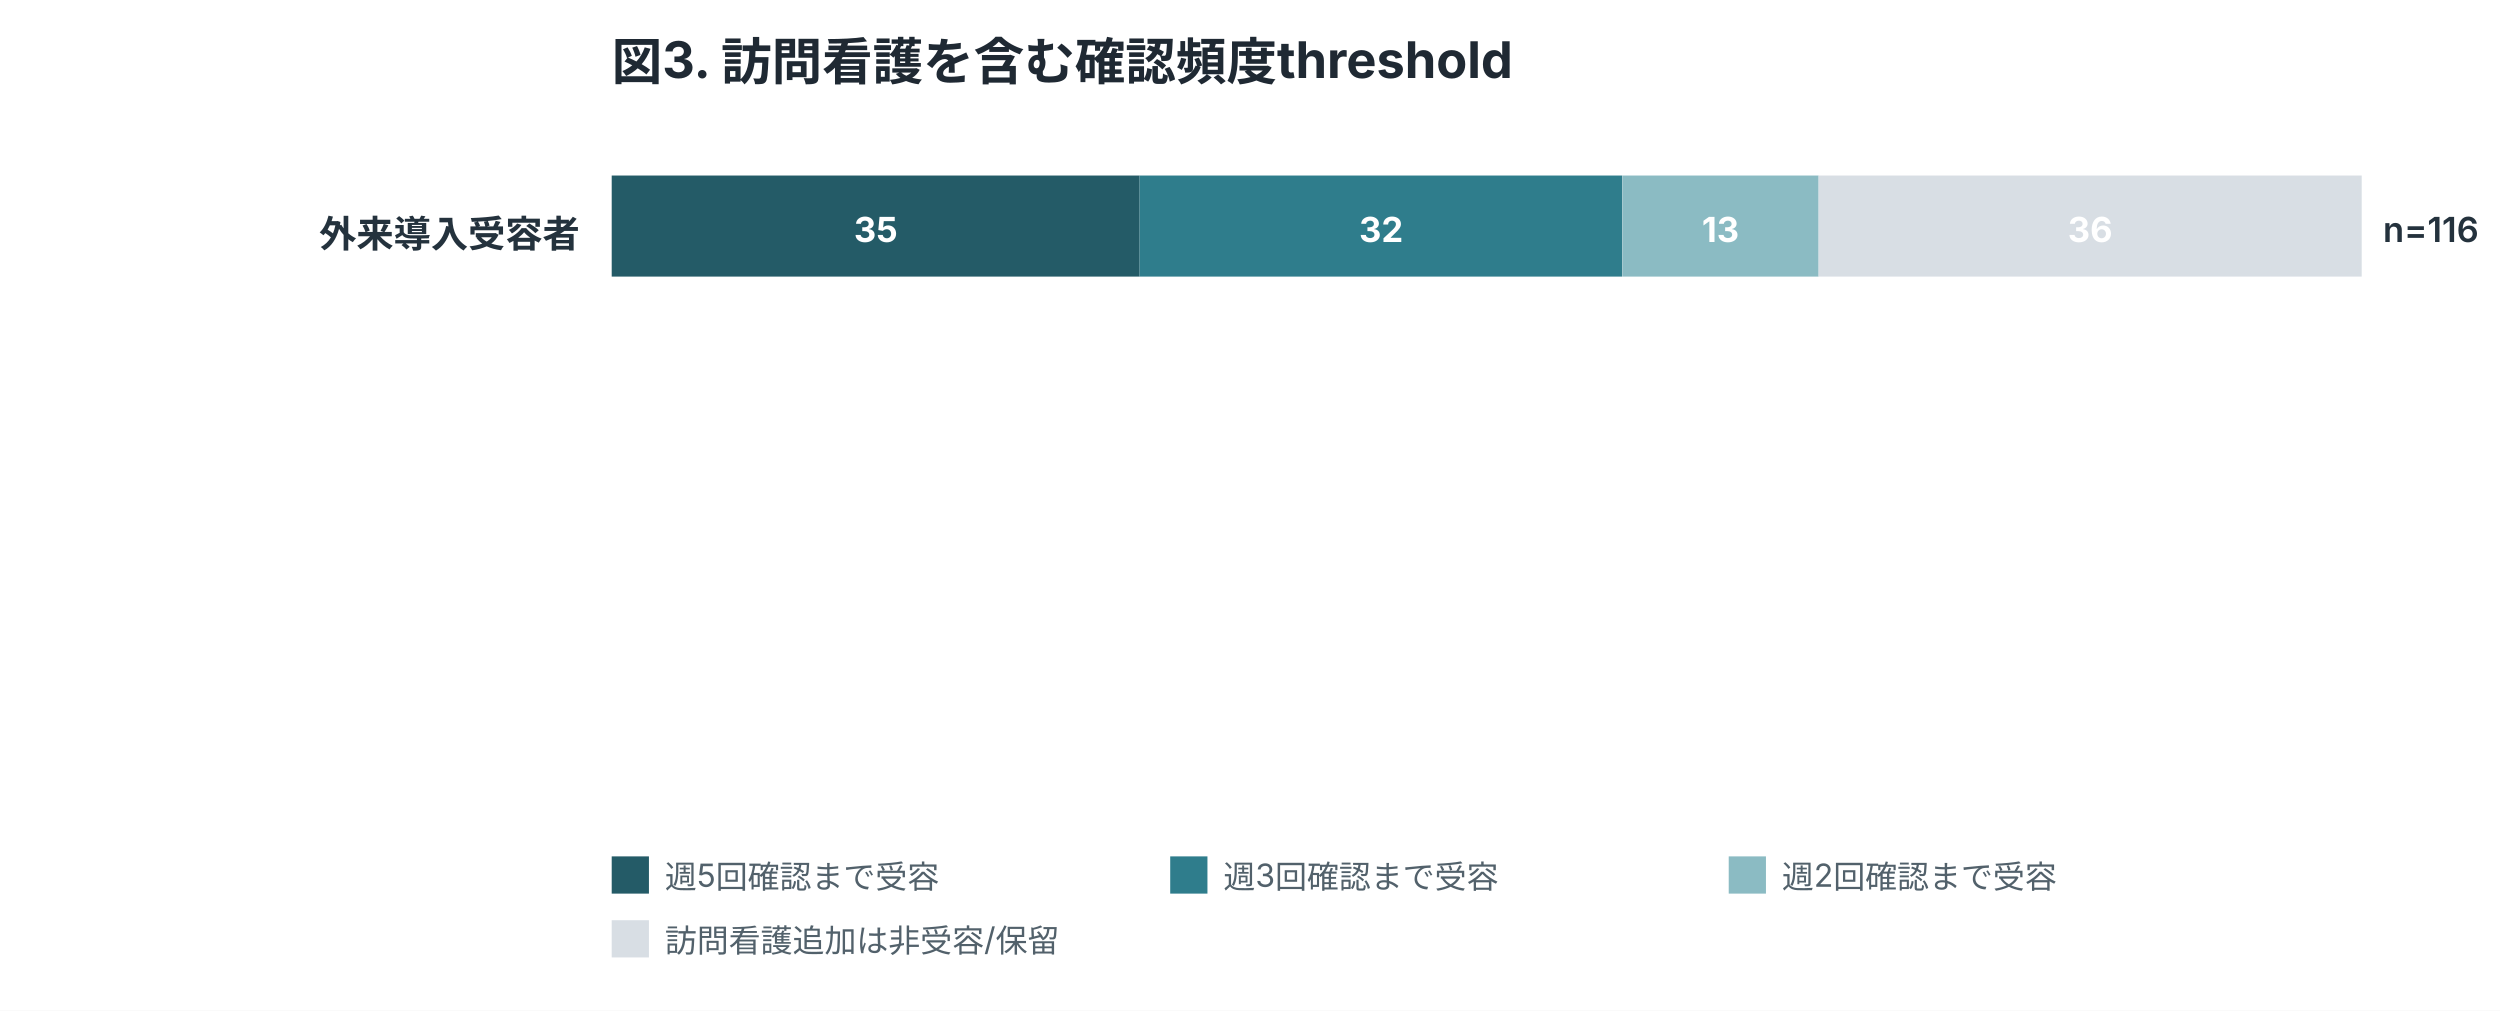
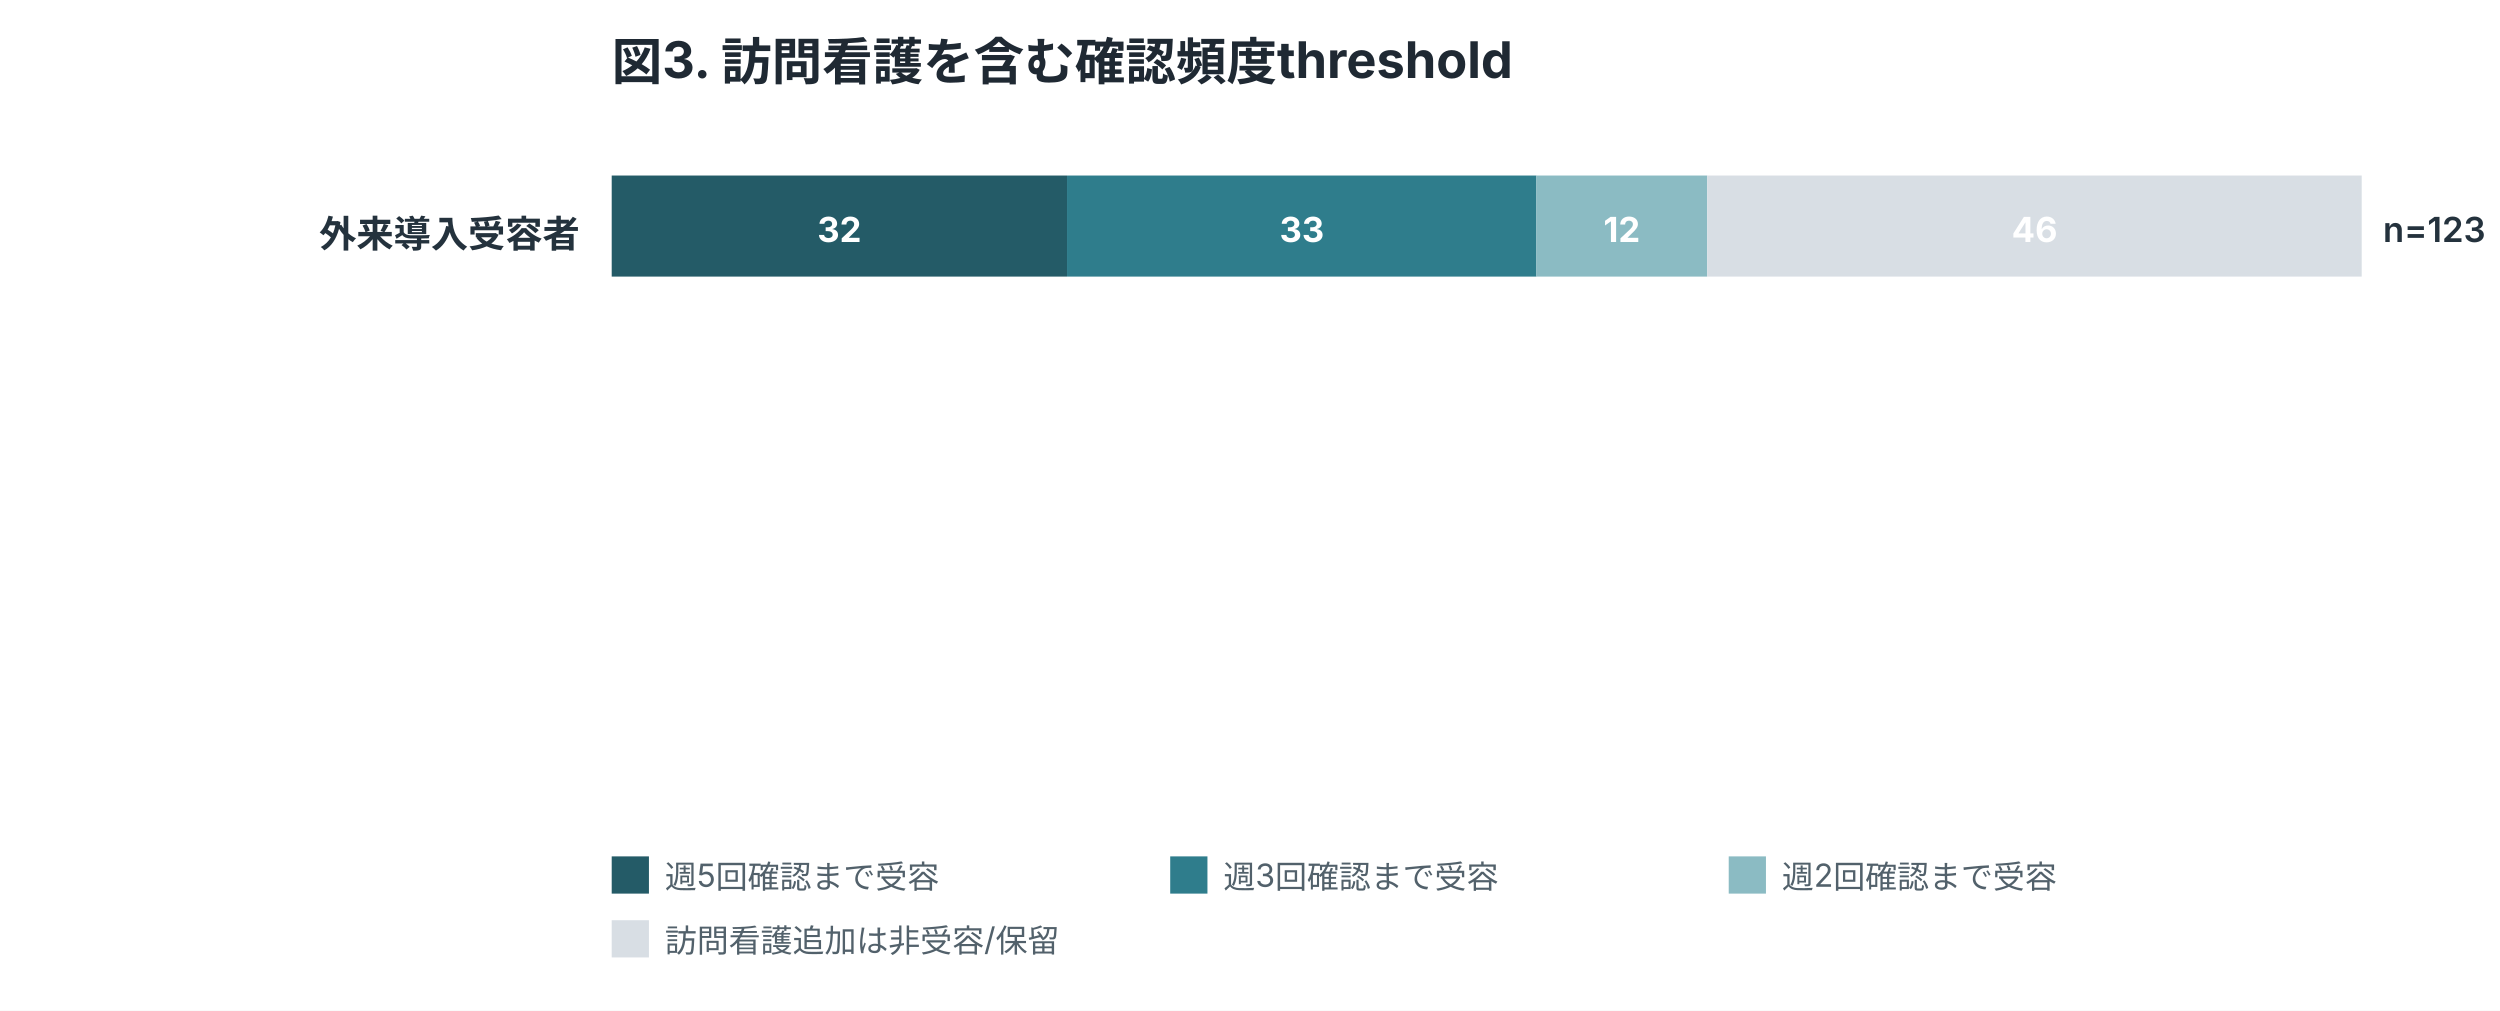
<svg xmlns="http://www.w3.org/2000/svg" width="940" height="380" viewBox="0 0 940 380" role="img">
  <style>
.title{font:700 19px -apple-system,BlinkMacSystemFont,"Segoe UI",sans-serif;fill:#1f2933}
.label{font:600 14px -apple-system,BlinkMacSystemFont,"Segoe UI",sans-serif;fill:#24323d}
.num{font:600 13px -apple-system,BlinkMacSystemFont,"Segoe UI",sans-serif;fill:#24323d}
.axis,.legend,.note{font:12px -apple-system,BlinkMacSystemFont,"Segoe UI",sans-serif;fill:#52616b}
.inside{font:700 13px -apple-system,BlinkMacSystemFont,"Segoe UI",sans-serif;fill:white}
.big{font:700 34px -apple-system,BlinkMacSystemFont,"Segoe UI",sans-serif;fill:#1f2933}
</style>
  <rect width="100%" height="100%" fill="white" />
  <text x="230" y="30" class="title">図3. 訪問看護を含む確認頻度threshold</text>
  <text x="218" y="93" text-anchor="end" class="label">外来導入受容者</text>
-   <rect x="230.0" y="66" width="198.5" height="38" fill="#245b67" />
-   <text x="329.3" y="91" text-anchor="middle" class="inside">35</text>
-   <rect x="428.5" y="66" width="181.5" height="38" fill="#2f7d8c" />
-   <text x="519.3" y="91" text-anchor="middle" class="inside">32</text>
-   <rect x="610.1" y="66" width="73.7" height="38" fill="#8bbbc3" />
-   <text x="646.9" y="91" text-anchor="middle" class="inside">13</text>
-   <rect x="683.8" y="66" width="204.2" height="38" fill="#d8dee4" />
-   <text x="785.9" y="91" text-anchor="middle" class="inside">36</text>
-   <text x="896" y="91" class="num">n=116</text>
+   <rect x="230.0" y="66" width="171.2" height="38" fill="#245b67" />
+   <text x="315.6" y="91" text-anchor="middle" class="inside">32</text>
+   <rect x="401.2" y="66" width="176.5" height="38" fill="#2f7d8c" />
+   <text x="489.5" y="91" text-anchor="middle" class="inside">33</text>
+   <rect x="577.7" y="66" width="64.2" height="38" fill="#8bbbc3" />
+   <text x="609.8" y="91" text-anchor="middle" class="inside">12</text>
+   <rect x="641.9" y="66" width="246.1" height="38" fill="#d8dee4" />
+   <text x="765.0" y="91" text-anchor="middle" class="inside">46</text>
+   <text x="896" y="91" class="num">n=123</text>
  <rect x="230" y="322" width="14" height="14" fill="#245b67" />
  <text x="250" y="334" class="legend">週5回確認まで受容</text>
  <rect x="440" y="322" width="14" height="14" fill="#2f7d8c" />
  <text x="460" y="334" class="legend">週3回確認まで受容</text>
  <rect x="650" y="322" width="14" height="14" fill="#8bbbc3" />
  <text x="670" y="334" class="legend">週2回確認まで受容</text>
  <rect x="230" y="346" width="14" height="14" fill="#d8dee4" />
  <text x="250" y="358" class="legend">訪問看護追加は非受容/保留</text>
</svg>
